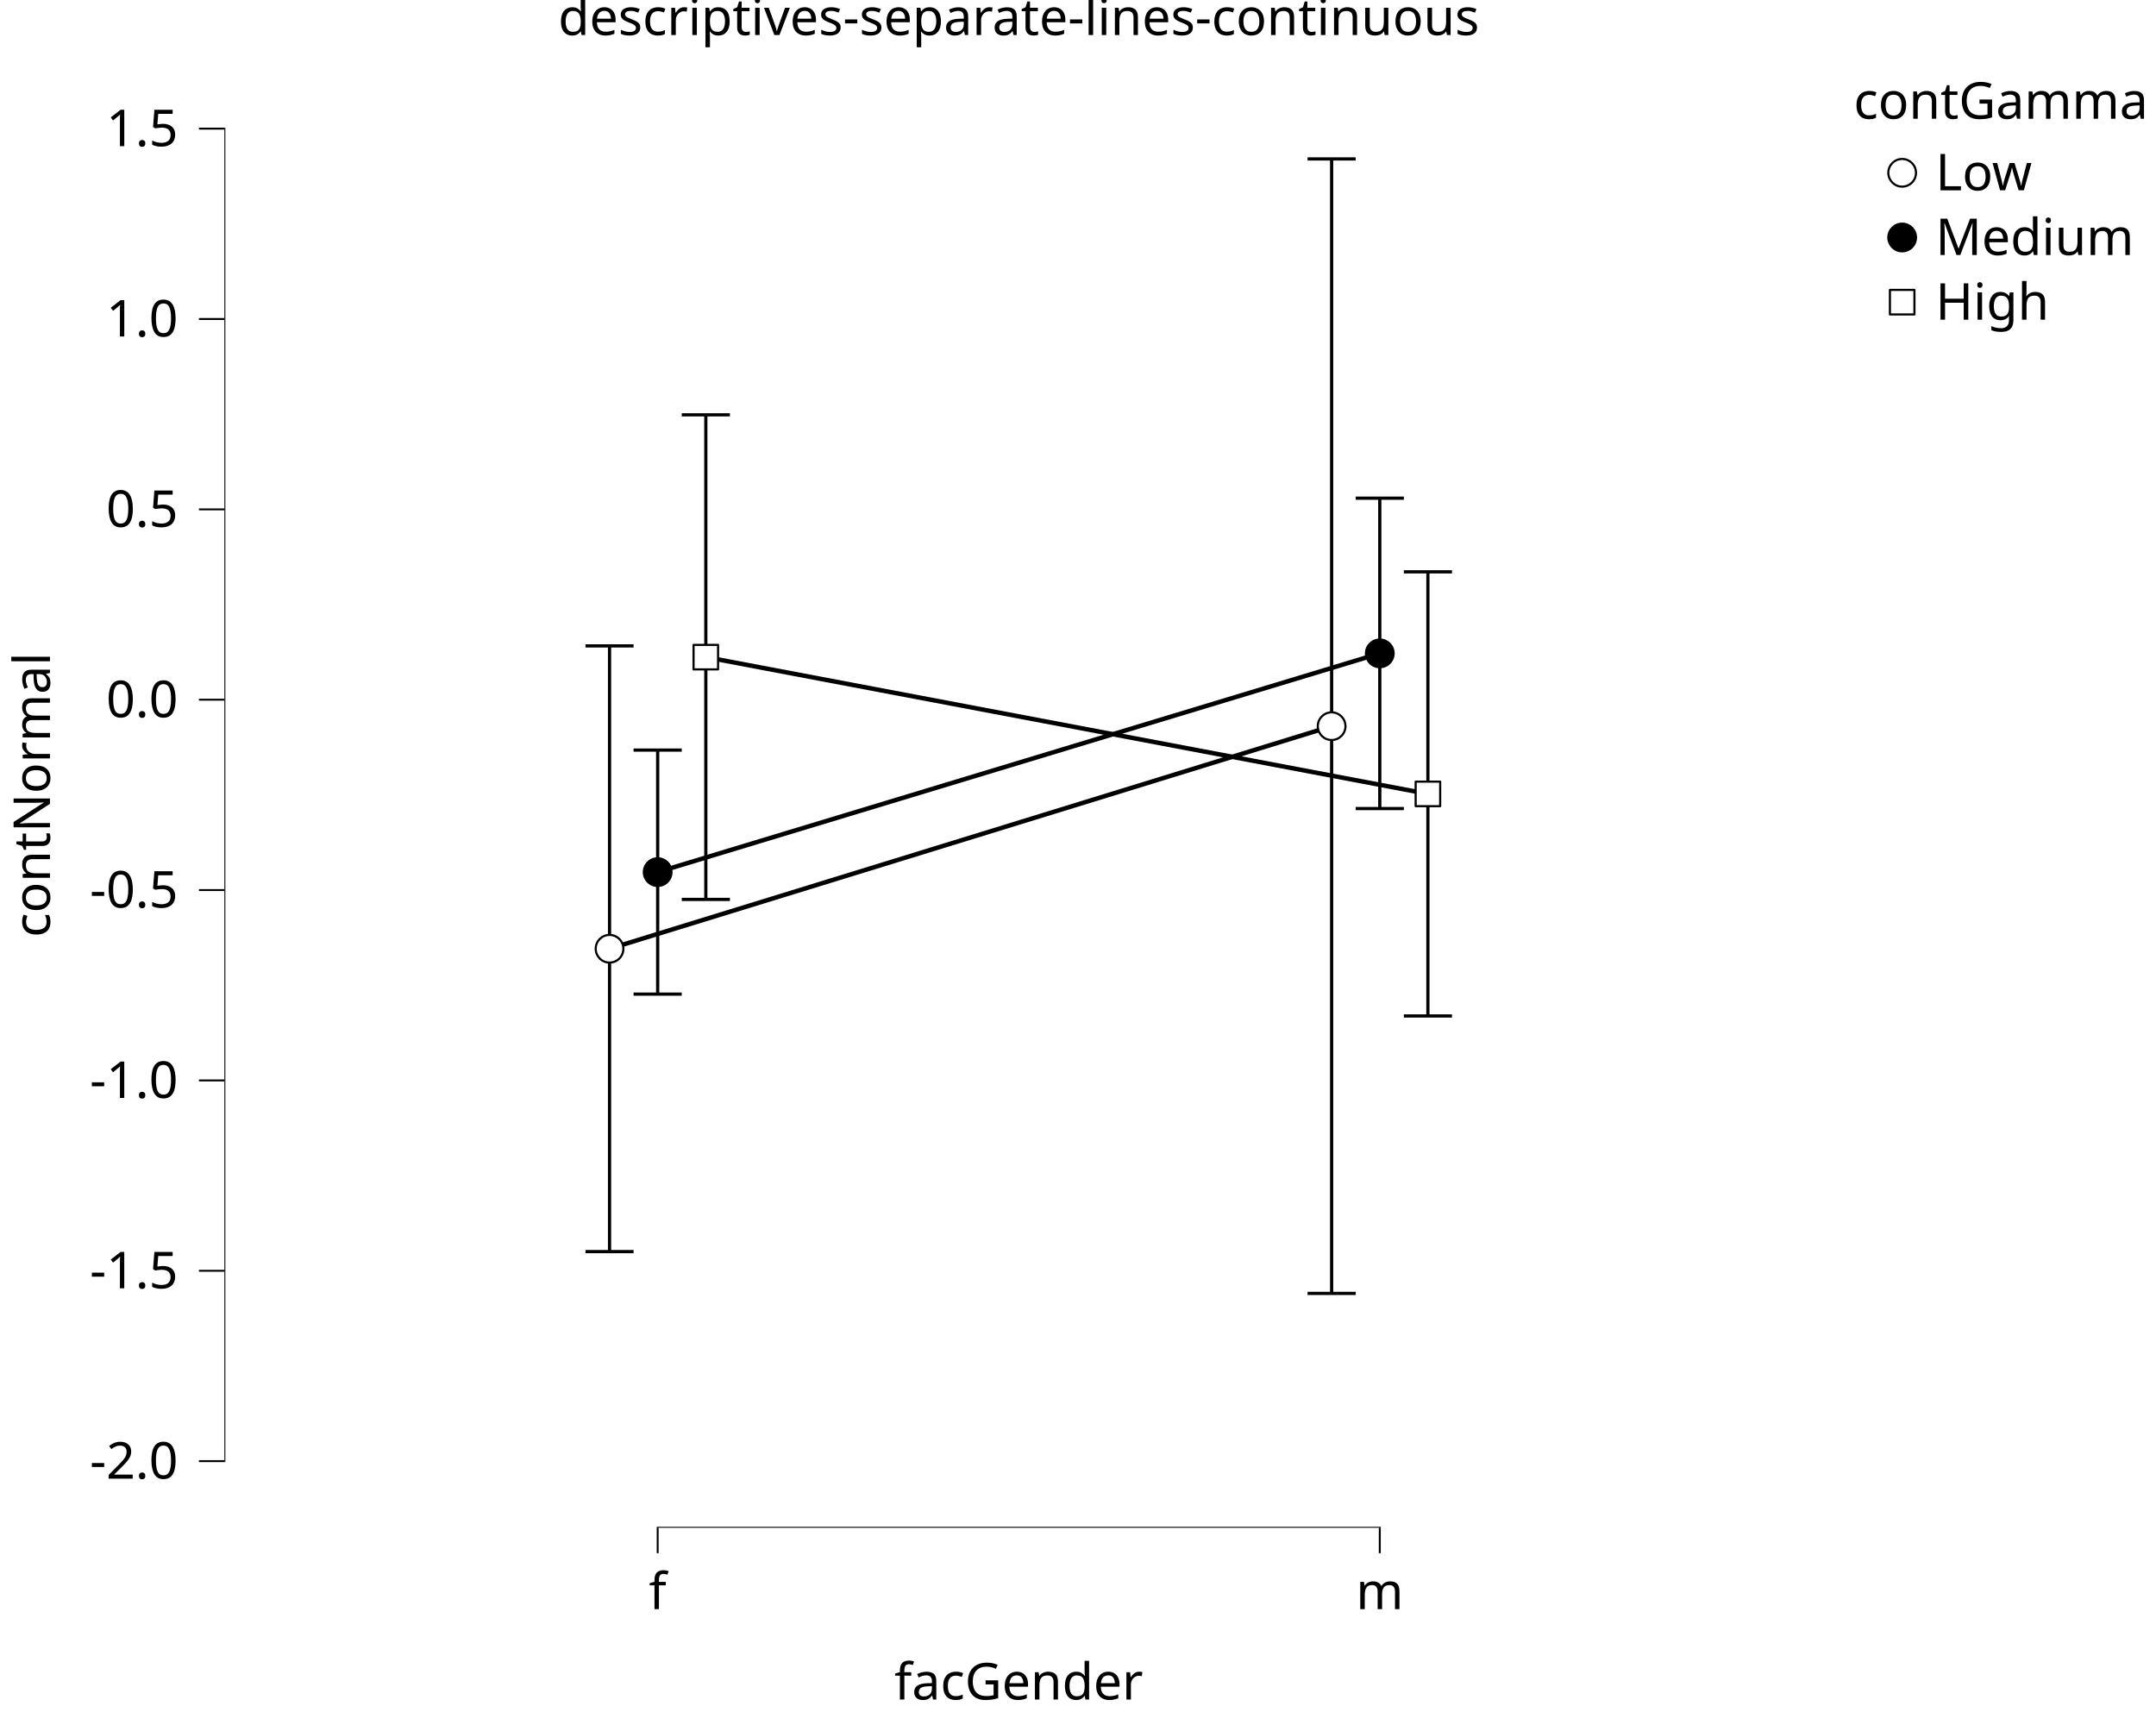
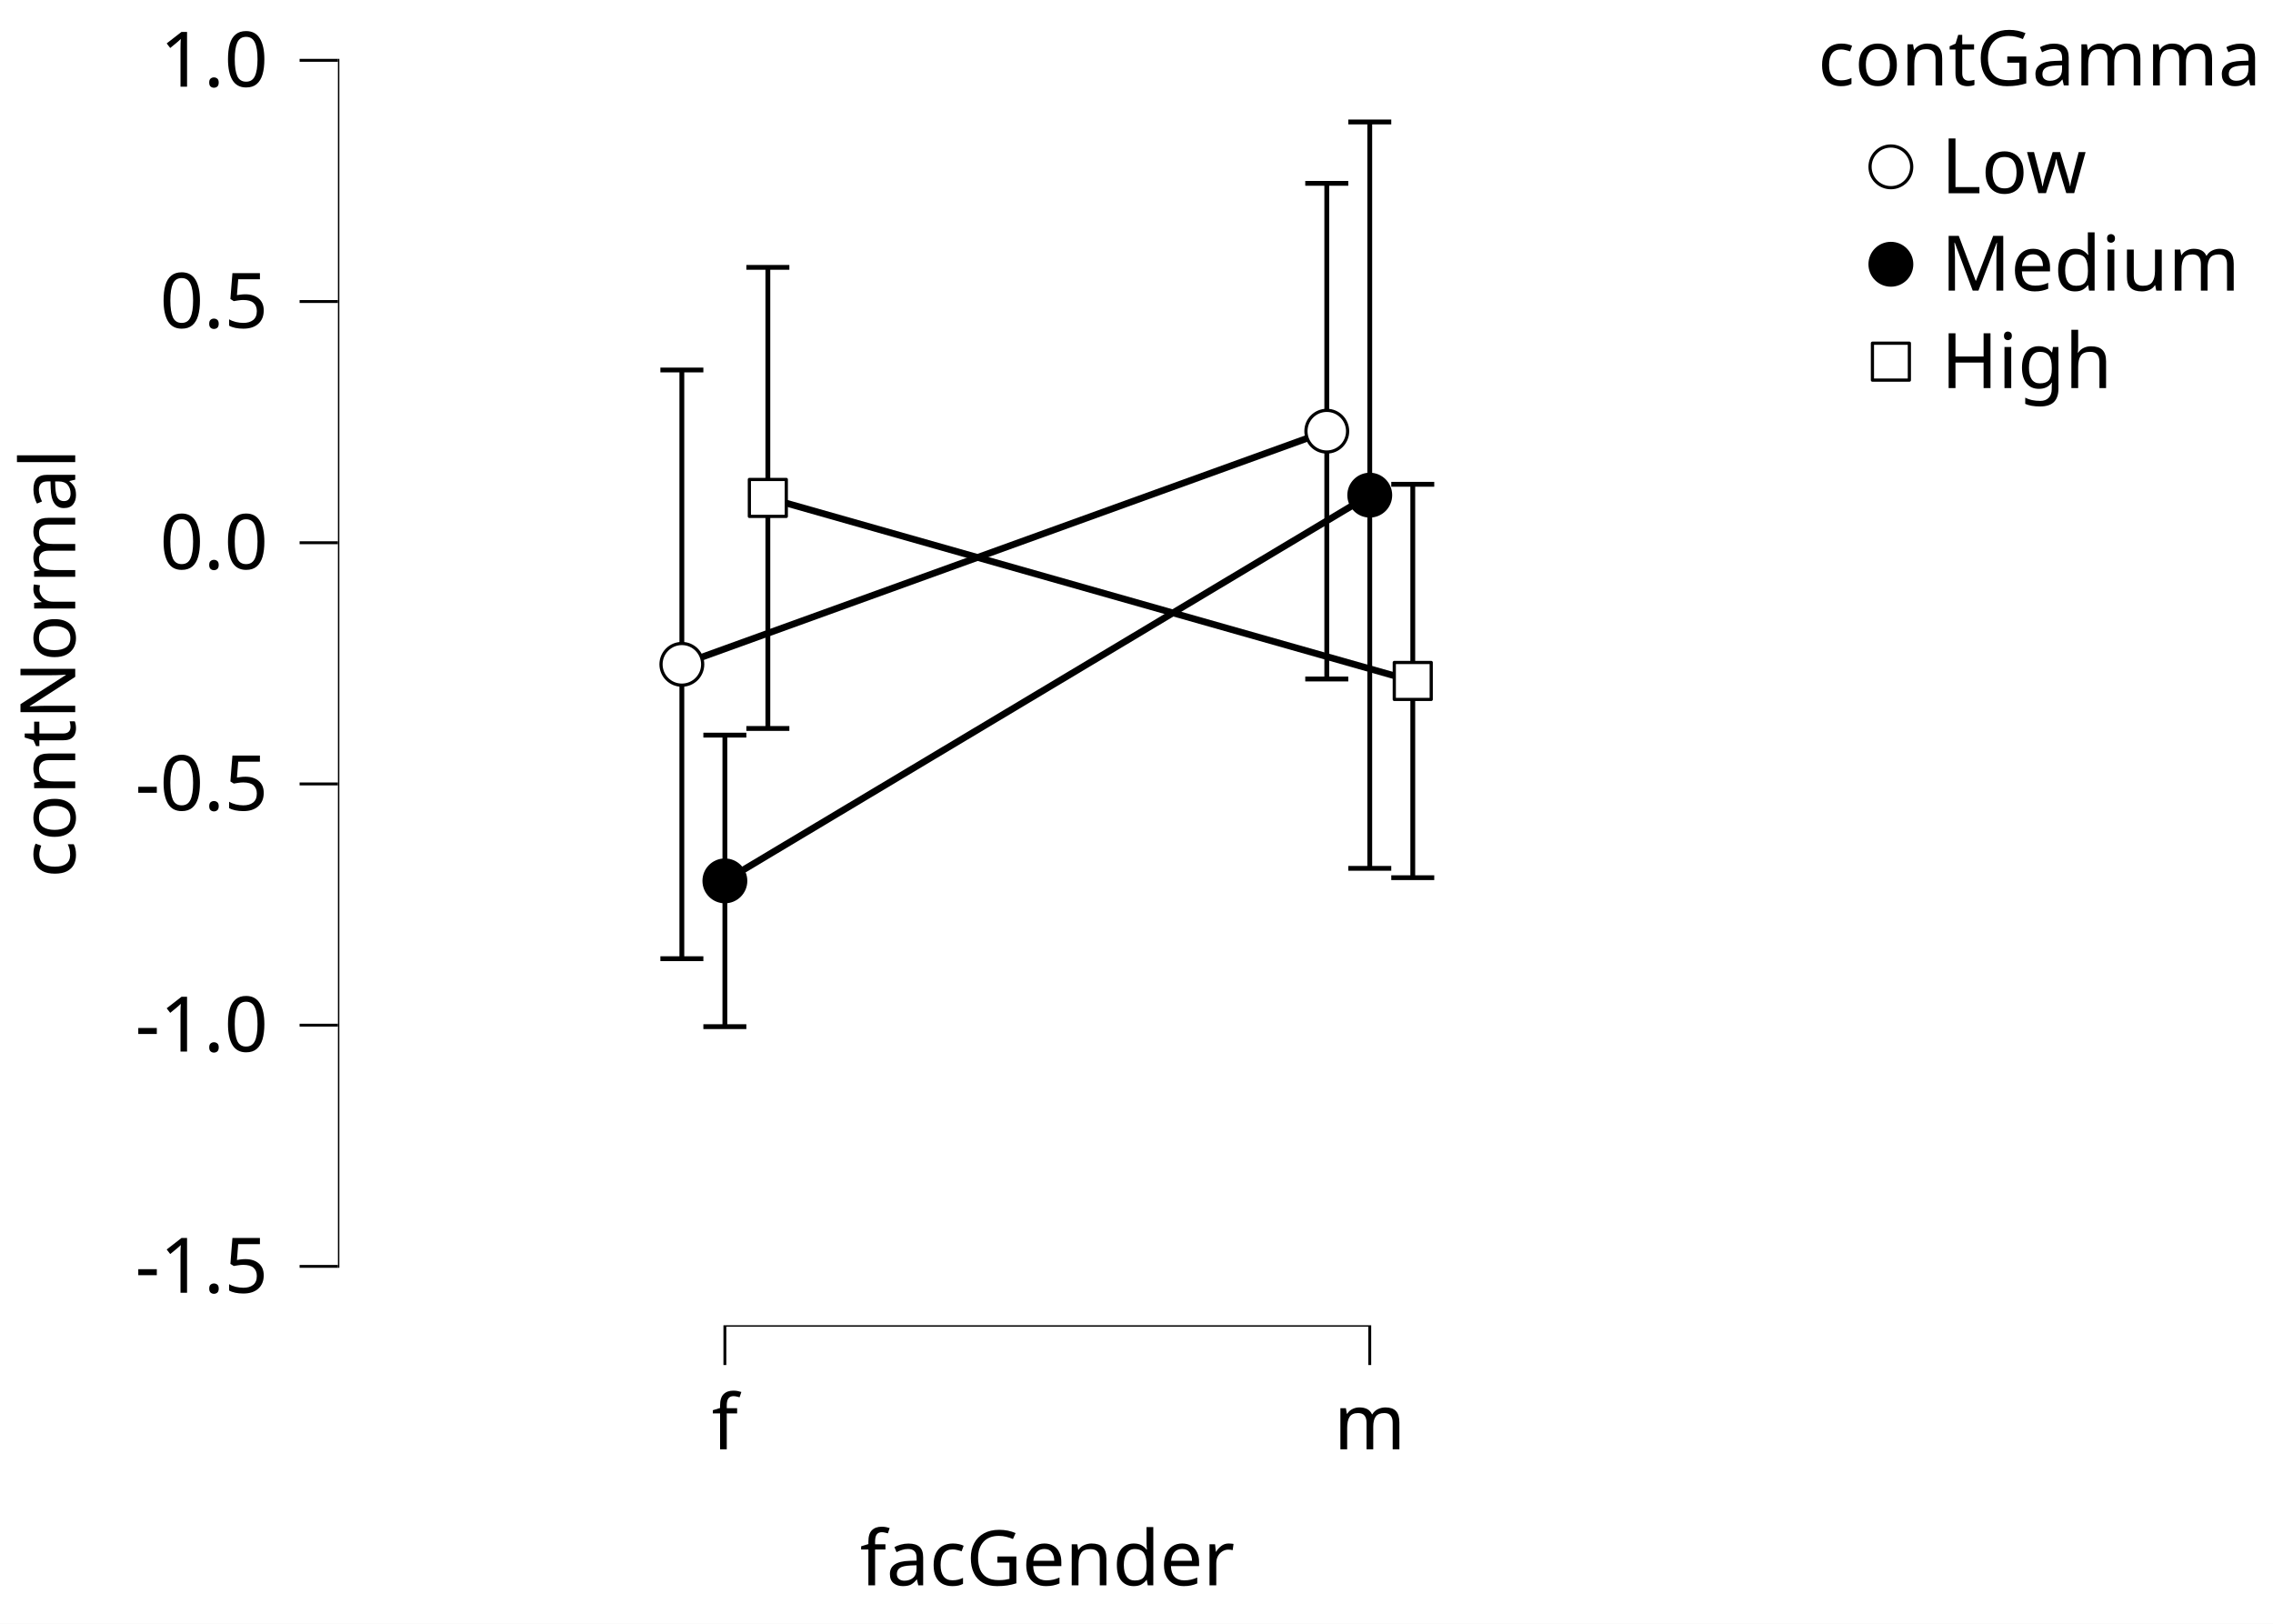
- <svg xmlns="http://www.w3.org/2000/svg" class="svglite" data-engine-version="2.0" width="720.00pt" height="576.00pt" viewBox="0 0 720.00 576.00">
-   <defs>
-     <style type="text/css">
+ <svg xmlns="http://www.w3.org/2000/svg" width="504.00pt" height="360.00pt" viewBox="0 0 504.00 360.00">
+   <g class="svglite">
+     <defs>
+       <style type="text/css">
    .svglite line, .svglite polyline, .svglite polygon, .svglite path, .svglite rect, .svglite circle {
      fill: none;
      stroke: #000000;
      stroke-linecap: round;
      stroke-linejoin: round;
      stroke-miterlimit: 10.00;
    }
+     .svglite text {
+       white-space: pre;
+     }
+     .svglite g.glyphgroup path {
+       fill: inherit;
+       stroke: none;
+     }
  </style>
-   </defs>
-   <rect width="100%" height="100%" style="stroke: none; fill: #FFFFFF;" />
-   <defs>
-     <clipPath id="cpMC4wMHw3MjAuMDB8MC4wMHw1NzYuMDA=">
-       <rect x="0.00" y="0.00" width="720.00" height="576.00" />
-     </clipPath>
-   </defs>
-   <g clip-path="url(#cpMC4wMHw3MjAuMDB8MC4wMHw1NzYuMDA=)">
-     <rect x="0.00" y="0.00" width="720.00" height="576.00" style="stroke-width: 10.67; stroke: none;" />
-   </g>
-   <defs>
-     <clipPath id="cpNzQuOTR8NjA1LjQ3fDIwLjcxfDUxMC4xNA==">
-       <rect x="74.94" y="20.71" width="530.52" height="489.43" />
-     </clipPath>
-   </defs>
-   <g clip-path="url(#cpNzQuOTR8NjA1LjQ3fDIwLjcxfDUxMC4xNA==)">
-     <rect x="74.94" y="20.71" width="530.52" height="489.43" style="stroke-width: 10.67; stroke: none;" />
-     <polyline points="195.52,215.67 211.59,215.67 " style="stroke-width: 1.07; stroke-linecap: butt;" />
-     <polyline points="203.56,215.67 203.56,417.93 " style="stroke-width: 1.07; stroke-linecap: butt;" />
-     <polyline points="195.52,417.93 211.59,417.93 " style="stroke-width: 1.07; stroke-linecap: butt;" />
-     <polyline points="211.59,250.47 227.67,250.47 " style="stroke-width: 1.07; stroke-linecap: butt;" />
-     <polyline points="219.63,250.47 219.63,331.95 " style="stroke-width: 1.07; stroke-linecap: butt;" />
-     <polyline points="211.59,331.95 227.67,331.95 " style="stroke-width: 1.07; stroke-linecap: butt;" />
-     <polyline points="227.67,138.52 243.75,138.52 " style="stroke-width: 1.07; stroke-linecap: butt;" />
-     <polyline points="235.71,138.52 235.71,300.33 " style="stroke-width: 1.07; stroke-linecap: butt;" />
-     <polyline points="227.67,300.33 243.75,300.33 " style="stroke-width: 1.07; stroke-linecap: butt;" />
-     <polyline points="436.66,53.07 452.74,53.07 " style="stroke-width: 1.07; stroke-linecap: butt;" />
-     <polyline points="444.70,53.07 444.70,431.89 " style="stroke-width: 1.07; stroke-linecap: butt;" />
-     <polyline points="436.66,431.89 452.74,431.89 " style="stroke-width: 1.07; stroke-linecap: butt;" />
-     <polyline points="452.74,166.35 468.82,166.35 " style="stroke-width: 1.07; stroke-linecap: butt;" />
-     <polyline points="460.78,166.35 460.78,269.99 " style="stroke-width: 1.07; stroke-linecap: butt;" />
-     <polyline points="452.74,269.99 468.82,269.99 " style="stroke-width: 1.07; stroke-linecap: butt;" />
-     <polyline points="468.82,190.94 484.89,190.94 " style="stroke-width: 1.07; stroke-linecap: butt;" />
-     <polyline points="476.85,190.94 476.85,339.24 " style="stroke-width: 1.07; stroke-linecap: butt;" />
-     <polyline points="468.82,339.24 484.89,339.24 " style="stroke-width: 1.07; stroke-linecap: butt;" />
-     <polyline points="203.56,316.80 444.70,242.48 " style="stroke-width: 1.49; stroke-linecap: butt;" />
-     <polyline points="219.63,291.21 460.78,218.17 " style="stroke-width: 1.49; stroke-linecap: butt;" />
-     <polyline points="235.71,219.42 476.85,265.09 " style="stroke-width: 1.49; stroke-linecap: butt;" />
-     <circle cx="203.56" cy="316.80" r="4.62" style="stroke-width: 0.71; fill: #FFFFFF;" />
-     <circle cx="219.63" cy="291.21" r="4.62" style="stroke-width: 0.71; fill: #000000;" />
-     <rect x="231.61" y="215.33" width="8.19" height="8.19" style="stroke-width: 0.71; fill: #FFFFFF;" />
-     <circle cx="444.70" cy="242.48" r="4.62" style="stroke-width: 0.71; fill: #FFFFFF;" />
-     <circle cx="460.78" cy="218.17" r="4.62" style="stroke-width: 0.71; fill: #000000;" />
-     <rect x="472.76" y="261.00" width="8.19" height="8.19" style="stroke-width: 0.71; fill: #FFFFFF;" />
-     <line x1="219.31" y1="510.14" x2="461.10" y2="510.14" style="stroke-width: 0.64; stroke-linecap: butt;" />
-     <line x1="74.94" y1="488.21" x2="74.94" y2="42.64" style="stroke-width: 0.64; stroke-linecap: butt;" />
-     <rect x="74.94" y="20.71" width="530.52" height="489.43" style="stroke-width: 0.00; stroke: none;" />
-   </g>
-   <g clip-path="url(#cpMC4wMHw3MjAuMDB8MC4wMHw1NzYuMDA=)">
-     <polyline points="74.94,510.14 74.94,20.71 " style="stroke-width: 0.00; stroke: none; stroke-linecap: butt;" />
-     <text x="59.47" y="493.74" text-anchor="end" style="font-size: 17.00px; font-family: sans;" textLength="29.29px" lengthAdjust="spacingAndGlyphs">-2.0</text>
-     <text x="59.47" y="430.18" text-anchor="end" style="font-size: 17.00px; font-family: sans;" textLength="29.29px" lengthAdjust="spacingAndGlyphs">-1.5</text>
-     <text x="59.47" y="366.62" text-anchor="end" style="font-size: 17.00px; font-family: sans;" textLength="29.29px" lengthAdjust="spacingAndGlyphs">-1.0</text>
-     <text x="59.47" y="303.05" text-anchor="end" style="font-size: 17.00px; font-family: sans;" textLength="29.29px" lengthAdjust="spacingAndGlyphs">-0.5</text>
-     <text x="59.47" y="239.49" text-anchor="end" style="font-size: 17.00px; font-family: sans;" textLength="23.63px" lengthAdjust="spacingAndGlyphs">0.0</text>
-     <text x="59.47" y="175.93" text-anchor="end" style="font-size: 17.00px; font-family: sans;" textLength="23.63px" lengthAdjust="spacingAndGlyphs">0.5</text>
-     <text x="59.47" y="112.37" text-anchor="end" style="font-size: 17.00px; font-family: sans;" textLength="23.63px" lengthAdjust="spacingAndGlyphs">1.0</text>
-     <text x="59.47" y="48.80" text-anchor="end" style="font-size: 17.00px; font-family: sans;" textLength="23.63px" lengthAdjust="spacingAndGlyphs">1.5</text>
-     <polyline points="66.44,487.89 74.94,487.89 " style="stroke-width: 0.64; stroke-linecap: butt;" />
-     <polyline points="66.44,424.33 74.94,424.33 " style="stroke-width: 0.64; stroke-linecap: butt;" />
-     <polyline points="66.44,360.77 74.94,360.77 " style="stroke-width: 0.64; stroke-linecap: butt;" />
-     <polyline points="66.44,297.21 74.94,297.21 " style="stroke-width: 0.64; stroke-linecap: butt;" />
-     <polyline points="66.44,233.64 74.94,233.64 " style="stroke-width: 0.64; stroke-linecap: butt;" />
-     <polyline points="66.44,170.08 74.94,170.08 " style="stroke-width: 0.64; stroke-linecap: butt;" />
-     <polyline points="66.44,106.52 74.94,106.52 " style="stroke-width: 0.64; stroke-linecap: butt;" />
-     <polyline points="66.44,42.95 74.94,42.95 " style="stroke-width: 0.64; stroke-linecap: butt;" />
-     <polyline points="74.94,510.14 605.47,510.14 " style="stroke-width: 0.00; stroke: none; stroke-linecap: butt;" />
-     <polyline points="219.63,518.64 219.63,510.14 " style="stroke-width: 0.64; stroke-linecap: butt;" />
-     <polyline points="460.78,518.64 460.78,510.14 " style="stroke-width: 0.64; stroke-linecap: butt;" />
-     <text x="219.63" y="537.32" text-anchor="middle" style="font-size: 17.00px; font-family: sans;" textLength="4.72px" lengthAdjust="spacingAndGlyphs">f</text>
-     <text x="460.78" y="537.32" text-anchor="middle" style="font-size: 17.00px; font-family: sans;" textLength="14.17px" lengthAdjust="spacingAndGlyphs">m</text>
-     <text x="340.21" y="567.49" text-anchor="middle" style="font-size: 17.00px; font-family: sans;" textLength="79.40px" lengthAdjust="spacingAndGlyphs">facGender</text>
-     <text transform="translate(16.68,265.42) rotate(-90)" text-anchor="middle" style="font-size: 17.00px; font-family: sans;" textLength="86.93px" lengthAdjust="spacingAndGlyphs">contNormal</text>
-     <rect x="616.43" y="20.71" width="103.57" height="96.47" style="stroke-width: 0.75; stroke: none;" />
-     <rect x="616.43" y="20.71" width="103.57" height="96.47" style="stroke-width: 10.67; stroke: none;" />
-     <text x="668.21" y="39.65" text-anchor="middle" style="font-size: 17.00px; font-family: sans;" textLength="92.62px" lengthAdjust="spacingAndGlyphs">contGamma</text>
-     <rect x="629.57" y="46.90" width="11.34" height="21.60" style="stroke-width: 10.67; stroke: none;" />
-     <circle cx="635.23" cy="57.70" r="4.62" style="stroke-width: 0.71; fill: #FFFFFF;" />
-     <rect x="629.57" y="68.50" width="11.34" height="21.60" style="stroke-width: 10.67; stroke: none;" />
-     <circle cx="635.23" cy="79.30" r="4.62" style="stroke-width: 0.71; fill: #000000;" />
-     <rect x="629.57" y="90.10" width="11.34" height="21.60" style="stroke-width: 10.67; stroke: none;" />
-     <rect x="631.14" y="96.80" width="8.19" height="8.19" style="stroke-width: 0.71; fill: #FFFFFF;" />
-     <text x="646.38" y="63.55" style="font-size: 17.00px; font-family: sans;" textLength="31.19px" lengthAdjust="spacingAndGlyphs">Low</text>
-     <text x="646.38" y="85.15" style="font-size: 17.00px; font-family: sans;" textLength="60.48px" lengthAdjust="spacingAndGlyphs">Medium</text>
-     <text x="646.38" y="106.75" style="font-size: 17.00px; font-family: sans;" textLength="34.97px" lengthAdjust="spacingAndGlyphs">High</text>
-     <text x="340.21" y="11.70" text-anchor="middle" style="font-size: 17.00px; font-family: sans;" textLength="290.14px" lengthAdjust="spacingAndGlyphs">descriptives-separate-lines-continuous</text>
+     </defs>
+     <rect width="100%" height="100%" style="stroke: none; fill: #FFFFFF;" />
+     <defs>
+       <clipPath id="cpMC4wMHw1MDQuMDB8MC4wMHwzNjAuMDA=">
+         <rect x="0.00" y="0.00" width="504.00" height="360.00" />
+       </clipPath>
+     </defs>
+     <g clip-path="url(#cpMC4wMHw1MDQuMDB8MC4wMHwzNjAuMDA=)">
+       <rect x="-0" y="0.00" width="504.00" height="360.00" style="stroke-width: 10.67; stroke: none;" />
+     </g>
+     <defs>
+       <clipPath id="cpNzQuOTN8Mzg5LjUyfDAuMDB8Mjk0LjE0">
+         <rect x="74.93" y="0.00" width="314.59" height="294.14" />
+       </clipPath>
+     </defs>
+     <g clip-path="url(#cpNzQuOTN8Mzg5LjUyfDAuMDB8Mjk0LjE0)">
+       <rect x="74.93" y="0.00" width="314.59" height="294.14" style="stroke-width: 10.67; stroke: none;" />
+       <polyline points="146.43,82.03 155.96,82.03 " style="stroke-width: 1.07; stroke-linecap: butt;" />
+       <polyline points="151.19,82.03 151.19,212.55 " style="stroke-width: 1.07; stroke-linecap: butt;" />
+       <polyline points="146.43,212.55 155.96,212.55 " style="stroke-width: 1.07; stroke-linecap: butt;" />
+       <polyline points="155.96,162.99 165.49,162.99 " style="stroke-width: 1.07; stroke-linecap: butt;" />
+       <polyline points="160.73,162.99 160.73,227.62 " style="stroke-width: 1.07; stroke-linecap: butt;" />
+       <polyline points="155.96,227.62 165.49,227.62 " style="stroke-width: 1.07; stroke-linecap: butt;" />
+       <polyline points="165.49,59.28 175.03,59.28 " style="stroke-width: 1.07; stroke-linecap: butt;" />
+       <polyline points="170.26,59.28 170.26,161.51 " style="stroke-width: 1.07; stroke-linecap: butt;" />
+       <polyline points="165.49,161.51 175.03,161.51 " style="stroke-width: 1.07; stroke-linecap: butt;" />
+       <polyline points="289.42,40.65 298.96,40.65 " style="stroke-width: 1.07; stroke-linecap: butt;" />
+       <polyline points="294.19,40.65 294.19,150.54 " style="stroke-width: 1.07; stroke-linecap: butt;" />
+       <polyline points="289.42,150.54 298.96,150.54 " style="stroke-width: 1.07; stroke-linecap: butt;" />
+       <polyline points="298.96,27.04 308.49,27.04 " style="stroke-width: 1.07; stroke-linecap: butt;" />
+       <polyline points="303.72,27.04 303.72,192.52 " style="stroke-width: 1.07; stroke-linecap: butt;" />
+       <polyline points="298.96,192.52 308.49,192.52 " style="stroke-width: 1.07; stroke-linecap: butt;" />
+       <polyline points="308.49,107.37 318.02,107.37 " style="stroke-width: 1.07; stroke-linecap: butt;" />
+       <polyline points="313.26,107.37 313.26,194.59 " style="stroke-width: 1.07; stroke-linecap: butt;" />
+       <polyline points="308.49,194.59 318.02,194.59 " style="stroke-width: 1.07; stroke-linecap: butt;" />
+       <polyline points="151.19,147.29 294.19,95.60 " style="stroke-width: 1.49; stroke-linecap: butt;" />
+       <polyline points="160.73,195.30 303.72,109.78 " style="stroke-width: 1.49; stroke-linecap: butt;" />
+       <polyline points="170.26,110.39 313.26,150.98 " style="stroke-width: 1.49; stroke-linecap: butt;" />
+       <circle cx="151.19" cy="147.29" r="4.62" style="stroke-width: 0.71; fill: #FFFFFF;" />
+       <circle cx="160.73" cy="195.30" r="4.62" style="stroke-width: 0.71; fill: #000000;" />
+       <rect x="166.16" y="106.30" width="8.19" height="8.19" style="stroke-width: 0.71; fill: #FFFFFF;" />
+       <circle cx="294.19" cy="95.60" r="4.62" style="stroke-width: 0.71; fill: #FFFFFF;" />
+       <circle cx="303.72" cy="109.78" r="4.62" style="stroke-width: 0.71; fill: #000000;" />
+       <rect x="309.16" y="146.88" width="8.19" height="8.19" style="stroke-width: 0.71; fill: #FFFFFF;" />
+       <line x1="160.41" y1="294.14" x2="304.04" y2="294.14" style="stroke-width: 0.64; stroke-linecap: butt;" />
+       <line x1="74.93" y1="281.09" x2="74.93" y2="13.05" style="stroke-width: 0.64; stroke-linecap: butt;" />
+       <rect x="74.93" y="0.00" width="314.59" height="294.14" style="stroke-width: 0.00; stroke: none;" />
+     </g>
+     <g clip-path="url(#cpMC4wMHw1MDQuMDB8MC4wMHwzNjAuMDA=)">
+       <polyline points="74.93,294.14 74.93,0.00 " style="stroke-width: 0.00; stroke: none; stroke-linecap: butt;" />
+       <text x="59.45" y="286.62" text-anchor="end" style="font-size: 17.00px; font-family: sans;" textLength="29.28px" lengthAdjust="spacingAndGlyphs">-1.5</text>
+       <text x="59.45" y="233.14" text-anchor="end" style="font-size: 17.00px; font-family: sans;" textLength="29.28px" lengthAdjust="spacingAndGlyphs">-1.0</text>
+       <text x="59.45" y="179.66" text-anchor="end" style="font-size: 17.00px; font-family: sans;" textLength="29.28px" lengthAdjust="spacingAndGlyphs">-0.5</text>
+       <text x="59.45" y="126.18" text-anchor="end" style="font-size: 17.00px; font-family: sans;" textLength="23.62px" lengthAdjust="spacingAndGlyphs">0.0</text>
+       <text x="59.45" y="72.70" text-anchor="end" style="font-size: 17.00px; font-family: sans;" textLength="23.62px" lengthAdjust="spacingAndGlyphs">0.5</text>
+       <text x="59.45" y="19.22" text-anchor="end" style="font-size: 17.00px; font-family: sans;" textLength="23.62px" lengthAdjust="spacingAndGlyphs">1.0</text>
+       <polyline points="66.43,280.77 74.93,280.77 " style="stroke-width: 0.64; stroke-linecap: butt;" />
+       <polyline points="66.43,227.29 74.93,227.29 " style="stroke-width: 0.64; stroke-linecap: butt;" />
+       <polyline points="66.43,173.81 74.93,173.81 " style="stroke-width: 0.64; stroke-linecap: butt;" />
+       <polyline points="66.43,120.33 74.93,120.33 " style="stroke-width: 0.64; stroke-linecap: butt;" />
+       <polyline points="66.43,66.85 74.93,66.85 " style="stroke-width: 0.64; stroke-linecap: butt;" />
+       <polyline points="66.43,13.37 74.93,13.37 " style="stroke-width: 0.64; stroke-linecap: butt;" />
+       <polyline points="74.93,294.14 389.52,294.14 " style="stroke-width: 0.00; stroke: none; stroke-linecap: butt;" />
+       <polyline points="160.73,302.64 160.73,294.14 " style="stroke-width: 0.64; stroke-linecap: butt;" />
+       <polyline points="303.72,302.64 303.72,294.14 " style="stroke-width: 0.64; stroke-linecap: butt;" />
+       <text x="160.73" y="321.32" text-anchor="middle" style="font-size: 17.00px; font-family: sans;" textLength="4.72px" lengthAdjust="spacingAndGlyphs">f</text>
+       <text x="303.72" y="321.32" text-anchor="middle" style="font-size: 17.00px; font-family: sans;" textLength="14.16px" lengthAdjust="spacingAndGlyphs">m</text>
+       <text x="232.23" y="351.49" text-anchor="middle" style="font-size: 17.00px; font-family: sans;" textLength="79.36px" lengthAdjust="spacingAndGlyphs">facGender</text>
+       <text transform="translate(16.68,147.07) rotate(-90)" text-anchor="middle" style="font-size: 17.00px; font-family: sans;" textLength="86.91px" lengthAdjust="spacingAndGlyphs">contNormal</text>
+       <rect x="400.48" y="-0" width="103.52" height="96.47" style="stroke-width: 0.75; stroke: none;" />
+       <rect x="400.48" y="-0" width="103.52" height="96.47" style="stroke-width: 10.67; stroke: none;" />
+       <text x="452.24" y="18.94" text-anchor="middle" style="font-size: 17.00px; font-family: sans;" textLength="92.56px" lengthAdjust="spacingAndGlyphs">contGamma</text>
+       <rect x="413.60" y="26.19" width="11.34" height="21.60" style="stroke-width: 10.67; stroke: none;" />
+       <circle cx="419.27" cy="36.99" r="4.62" style="stroke-width: 0.71; fill: #FFFFFF;" />
+       <rect x="413.60" y="47.79" width="11.34" height="21.60" style="stroke-width: 10.67; stroke: none;" />
+       <circle cx="419.27" cy="58.59" r="4.62" style="stroke-width: 0.71; fill: #000000;" />
+       <rect x="413.60" y="69.39" width="11.34" height="21.60" style="stroke-width: 10.67; stroke: none;" />
+       <rect x="415.18" y="76.09" width="8.19" height="8.19" style="stroke-width: 0.71; fill: #FFFFFF;" />
+       <text x="430.42" y="42.84" style="font-size: 17.00px; font-family: sans;" textLength="31.19px" lengthAdjust="spacingAndGlyphs">Low</text>
+       <text x="430.42" y="64.44" style="font-size: 17.00px; font-family: sans;" textLength="60.45px" lengthAdjust="spacingAndGlyphs">Medium</text>
+       <text x="430.42" y="86.04" style="font-size: 17.00px; font-family: sans;" textLength="34.97px" lengthAdjust="spacingAndGlyphs">High</text>
+     </g>
  </g>
</svg>
